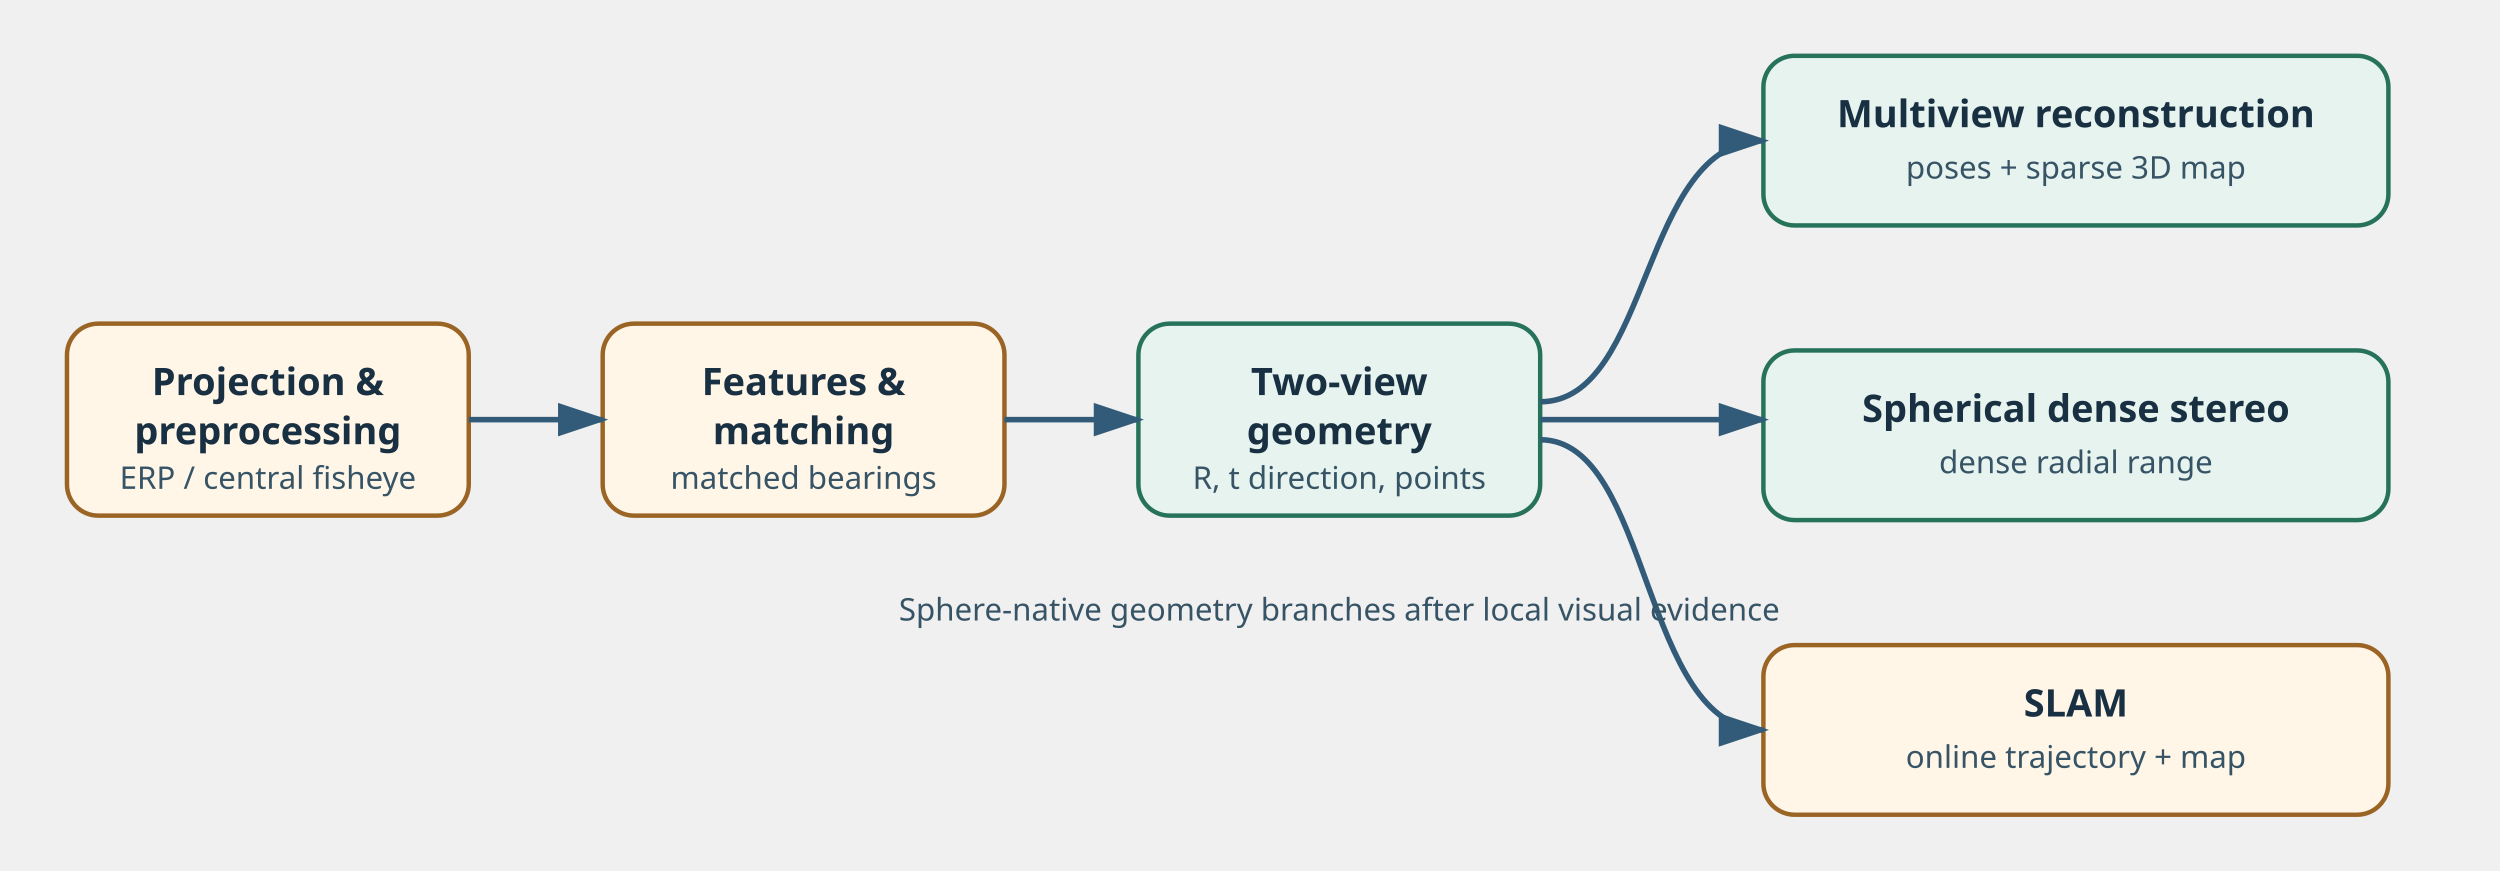
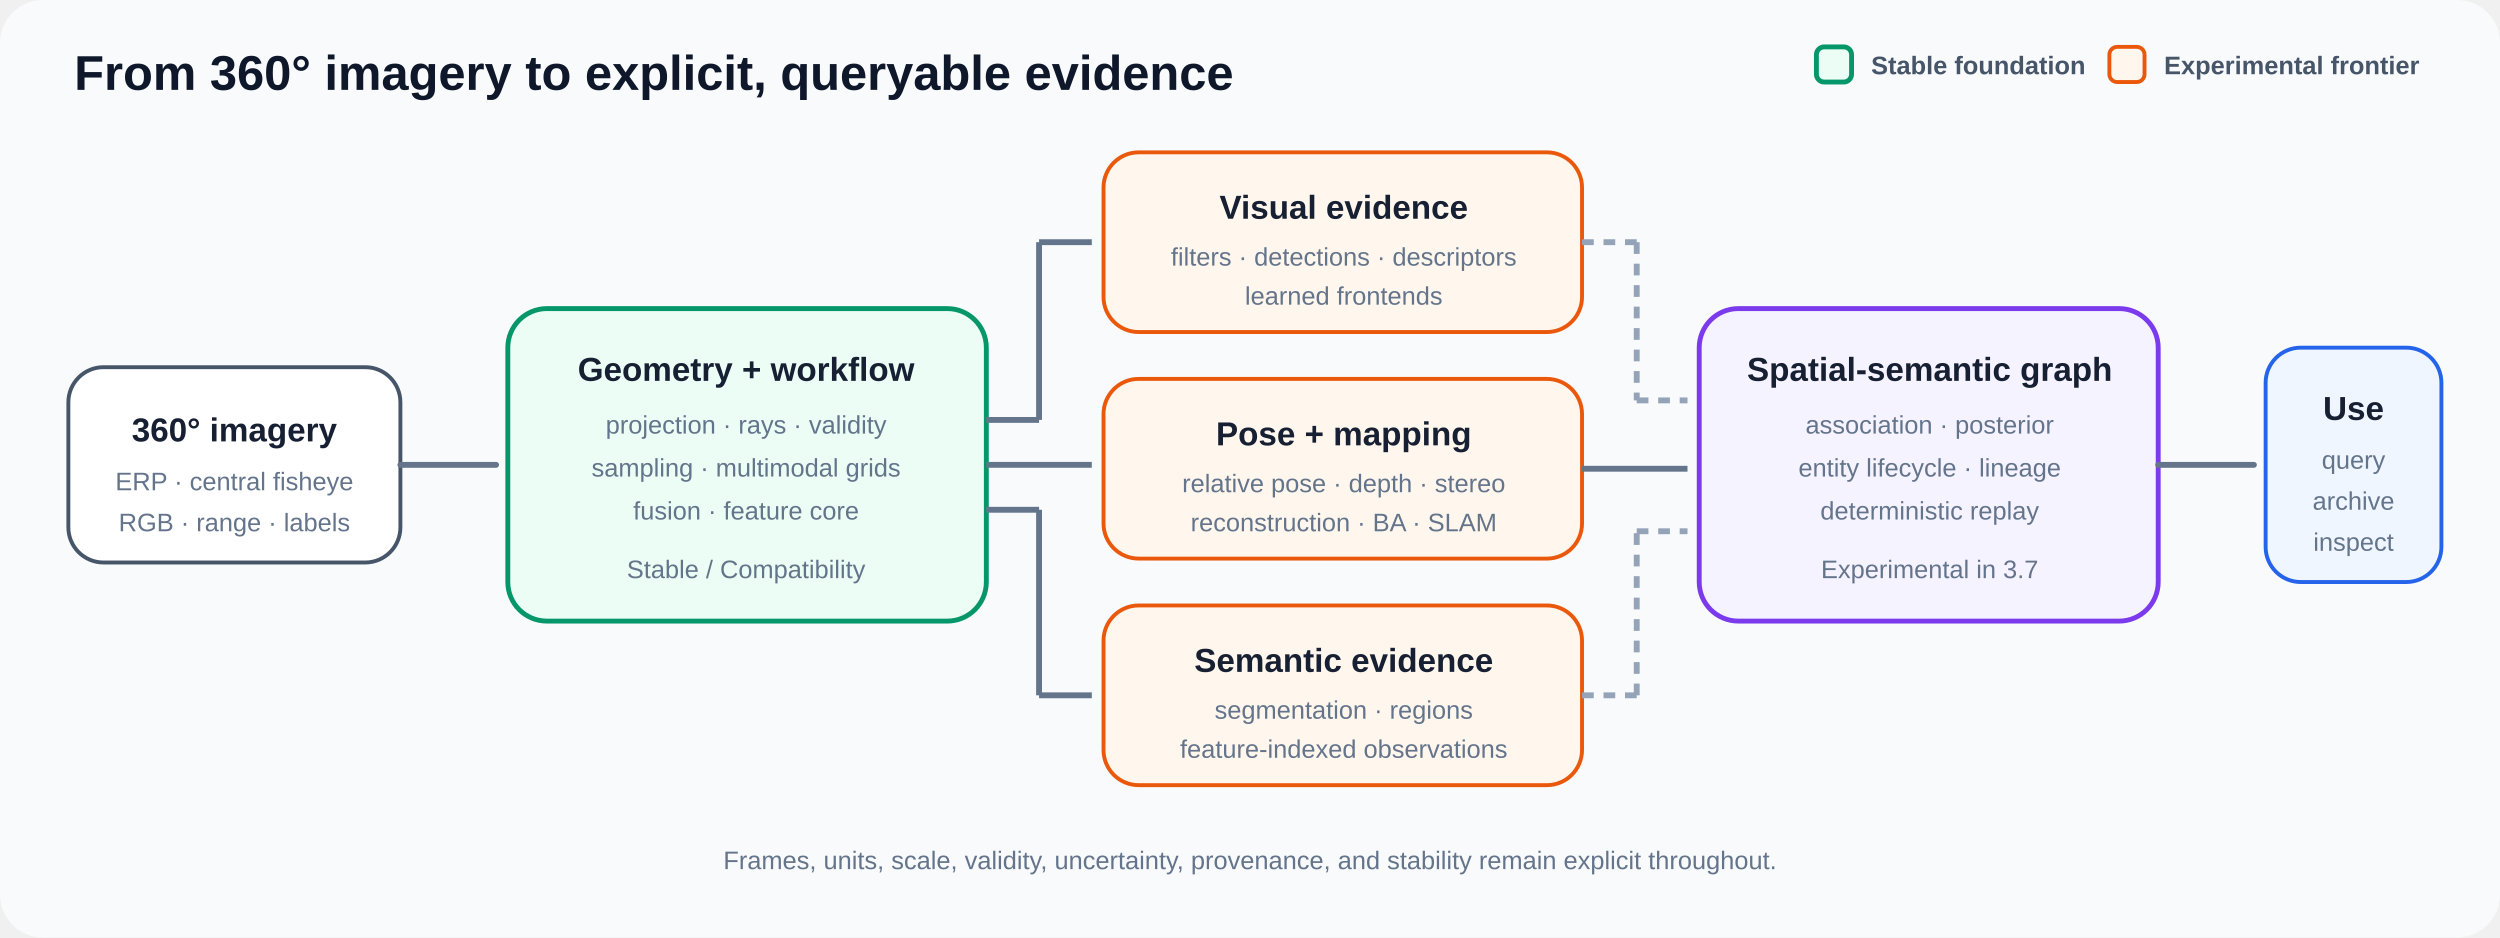
- <svg xmlns="http://www.w3.org/2000/svg" width="1120" height="390" viewBox="0 0 1120 390" role="img" aria-labelledby="title desc">
+ <svg xmlns="http://www.w3.org/2000/svg" width="1280" height="480" viewBox="0 0 1280 480" role="img" aria-labelledby="title desc">
  <defs>
-     <marker id="arrow" markerWidth="10" markerHeight="10" refX="8" refY="3" orient="auto" markerUnits="strokeWidth">
-       <path d="M0,0 L0,6 L9,3 z" fill="#315b78" />
-     </marker>
    <style>
-       .box{fill:#f5f9fc;stroke:#315b78;stroke-width:2;rx:14}
-       .sphere{fill:#e7f3ee;stroke:#26725b}
-       .hybrid{fill:#fff6e8;stroke:#9a6424}
-       .text{font:600 17px system-ui,sans-serif;fill:#183042;text-anchor:middle}
-       .small{font:14px system-ui,sans-serif;fill:#365466;text-anchor:middle}
-       .line{fill:none;stroke:#315b78;stroke-width:2.5;marker-end:url(#arrow)}
+       .canvas{fill:#f8fafc}.input{fill:#fff;stroke:#475569;stroke-width:2}.stable{fill:#ecfdf5;stroke:#059669;stroke-width:2.5}.experimental{fill:#fff7ed;stroke:#ea580c;stroke-width:2}.graph{fill:#f5f3ff;stroke:#7c3aed;stroke-width:2.5}.output{fill:#eff6ff;stroke:#2563eb;stroke-width:2}.title{font-family:Arial,sans-serif;font-size:25px;font-weight:700;fill:#0f172a}.text{font-family:Arial,sans-serif;font-size:17px;font-weight:700;fill:#172033;text-anchor:middle}.small{font-family:Arial,sans-serif;font-size:13px;fill:#64748b;text-anchor:middle}.legend{font-family:Arial,sans-serif;font-size:13px;font-weight:600;fill:#475569}.line{fill:none;stroke:#64748b;stroke-width:2.5}.dash{fill:none;stroke:#94a3b8;stroke-width:2;stroke-dasharray:6 5}
+       @media(prefers-color-scheme:dark){.canvas{fill:#0b1120}.input{fill:#111827;stroke:#94a3b8}.stable{fill:#052e2b;stroke:#34d399}.experimental{fill:#431407;stroke:#fb923c}.graph{fill:#2e1065;stroke:#a78bfa}.output{fill:#172554;stroke:#60a5fa}.title,.text{fill:#f8fafc}.small,.legend{fill:#cbd5e1}.line,.dash{stroke:#94a3b8}}
    </style>
  </defs>
-   <rect class="box hybrid" x="30" y="145" width="180" height="86" />
-   <text class="text" x="120" y="177">Projection &amp;</text>
-   <text class="text" x="120" y="199">preprocessing</text>
-   <text class="small" x="120" y="219">ERP / central fisheye</text>
-   <rect class="box hybrid" x="270" y="145" width="180" height="86" />
-   <text class="text" x="360" y="177">Features &amp;</text>
-   <text class="text" x="360" y="199">matching</text>
-   <text class="small" x="360" y="219">matched bearings</text>
-   <rect class="box sphere" x="510" y="145" width="180" height="86" />
-   <text class="text" x="600" y="177">Two-view</text>
-   <text class="text" x="600" y="199">geometry</text>
-   <text class="small" x="600" y="219">R, t direction, points</text>
-   <rect class="box sphere" x="790" y="25" width="280" height="76" />
-   <text class="text" x="930" y="57">Multiview reconstruction</text>
-   <text class="small" x="930" y="80">poses + sparse 3D map</text>
-   <rect class="box sphere" x="790" y="157" width="280" height="76" />
-   <text class="text" x="930" y="189">Spherical dense stereo</text>
-   <text class="small" x="930" y="212">dense radial range</text>
-   <rect class="box hybrid" x="790" y="289" width="280" height="76" />
-   <text class="text" x="930" y="321">SLAM</text>
-   <text class="small" x="930" y="344">online trajectory + map</text>
-   <path class="line" d="M210 188 H270" />
-   <path class="line" d="M450 188 H510" />
-   <path class="line" d="M690 180 C740 180 735 63 790 63" />
-   <path class="line" d="M690 188 H790" />
-   <path class="line" d="M690 197 C740 197 735 327 790 327" />
-   <text class="small" x="600" y="278">Sphere-native geometry branches after local visual evidence</text>
+   <rect class="canvas" width="1280" height="480" rx="22" />
+   <text class="title" x="38" y="46">From 360° imagery to explicit, queryable evidence</text>
+   <rect class="stable" x="930" y="24" width="18" height="18" rx="4" />
+   <text class="legend" x="958" y="38">Stable foundation</text>
+   <rect class="experimental" x="1080" y="24" width="18" height="18" rx="4" />
+   <text class="legend" x="1108" y="38">Experimental frontier</text>
+   <rect class="input" x="35" y="188" width="170" height="100" rx="18" />
+   <text class="text" x="120" y="226">360° imagery</text>
+   <text class="small" x="120" y="251">ERP · central fisheye</text>
+   <text class="small" x="120" y="272">RGB · range · labels</text>
+   <rect class="stable" x="260" y="158" width="245" height="160" rx="20" />
+   <text class="text" x="382" y="195">Geometry + workflow</text>
+   <text class="small" x="382" y="222">projection · rays · validity</text>
+   <text class="small" x="382" y="244">sampling · multimodal grids</text>
+   <text class="small" x="382" y="266">fusion · feature core</text>
+   <text class="small" x="382" y="296">Stable / Compatibility</text>
+   <line x1="205" y1="238" x2="254" y2="238" stroke="#64748b" stroke-width="3" stroke-linecap="round" />
+   <rect class="experimental" x="565" y="78" width="245" height="92" rx="18" />
+   <text class="text" x="688" y="112">Visual evidence</text>
+   <text class="small" x="688" y="136">filters · detections · descriptors</text>
+   <text class="small" x="688" y="156">learned frontends</text>
+   <rect class="experimental" x="565" y="194" width="245" height="92" rx="18" />
+   <text class="text" x="688" y="228">Pose + mapping</text>
+   <text class="small" x="688" y="252">relative pose · depth · stereo</text>
+   <text class="small" x="688" y="272">reconstruction · BA · SLAM</text>
+   <rect class="experimental" x="565" y="310" width="245" height="92" rx="18" />
+   <text class="text" x="688" y="344">Semantic evidence</text>
+   <text class="small" x="688" y="368">segmentation · regions</text>
+   <text class="small" x="688" y="388">feature-indexed observations</text>
+   <line x1="505" y1="215" x2="532" y2="215" stroke="#64748b" stroke-width="3" />
+   <line x1="532" y1="215" x2="532" y2="124" stroke="#64748b" stroke-width="3" />
+   <line x1="532" y1="124" x2="559" y2="124" stroke="#64748b" stroke-width="3" />
+   <line x1="505" y1="238" x2="559" y2="238" stroke="#64748b" stroke-width="3" />
+   <line x1="505" y1="261" x2="532" y2="261" stroke="#64748b" stroke-width="3" />
+   <line x1="532" y1="261" x2="532" y2="356" stroke="#64748b" stroke-width="3" />
+   <line x1="532" y1="356" x2="559" y2="356" stroke="#64748b" stroke-width="3" />
+   <rect class="graph" x="870" y="158" width="235" height="160" rx="20" />
+   <text class="text" x="988" y="195">Spatial-semantic graph</text>
+   <text class="small" x="988" y="222">association · posterior</text>
+   <text class="small" x="988" y="244">entity lifecycle · lineage</text>
+   <text class="small" x="988" y="266">deterministic replay</text>
+   <text class="small" x="988" y="296">Experimental in 3.7</text>
+   <line x1="810" y1="124" x2="838" y2="124" stroke="#94a3b8" stroke-width="3" stroke-dasharray="6 5" />
+   <line x1="838" y1="124" x2="838" y2="205" stroke="#94a3b8" stroke-width="3" stroke-dasharray="6 5" />
+   <line x1="838" y1="205" x2="864" y2="205" stroke="#94a3b8" stroke-width="3" stroke-dasharray="6 5" />
+   <line x1="810" y1="240" x2="864" y2="240" stroke="#64748b" stroke-width="3" />
+   <line x1="810" y1="356" x2="838" y2="356" stroke="#94a3b8" stroke-width="3" stroke-dasharray="6 5" />
+   <line x1="838" y1="356" x2="838" y2="272" stroke="#94a3b8" stroke-width="3" stroke-dasharray="6 5" />
+   <line x1="838" y1="272" x2="864" y2="272" stroke="#94a3b8" stroke-width="3" stroke-dasharray="6 5" />
+   <rect class="output" x="1160" y="178" width="90" height="120" rx="18" />
+   <text class="text" x="1205" y="215">Use</text>
+   <text class="small" x="1205" y="240">query</text>
+   <text class="small" x="1205" y="261">archive</text>
+   <text class="small" x="1205" y="282">inspect</text>
+   <line x1="1105" y1="238" x2="1154" y2="238" stroke="#64748b" stroke-width="3" stroke-linecap="round" />
+   <text class="small" x="640" y="445">Frames, units, scale, validity, uncertainty, provenance, and stability remain explicit throughout.</text>
</svg>
